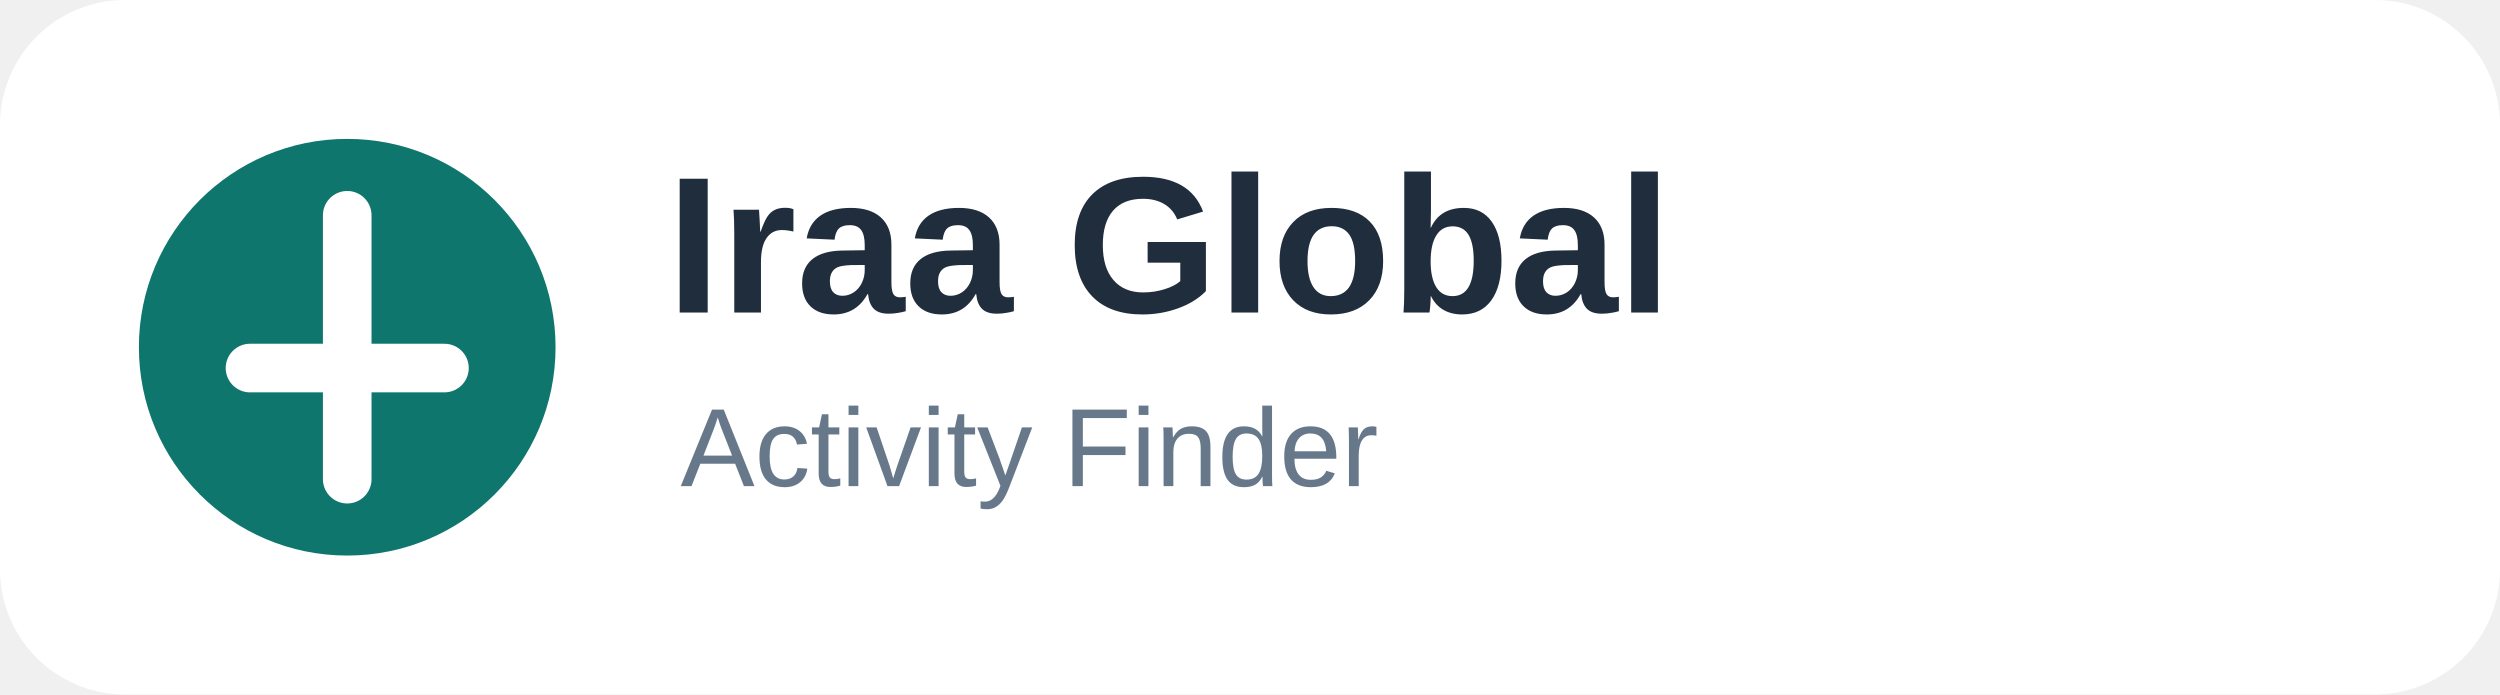
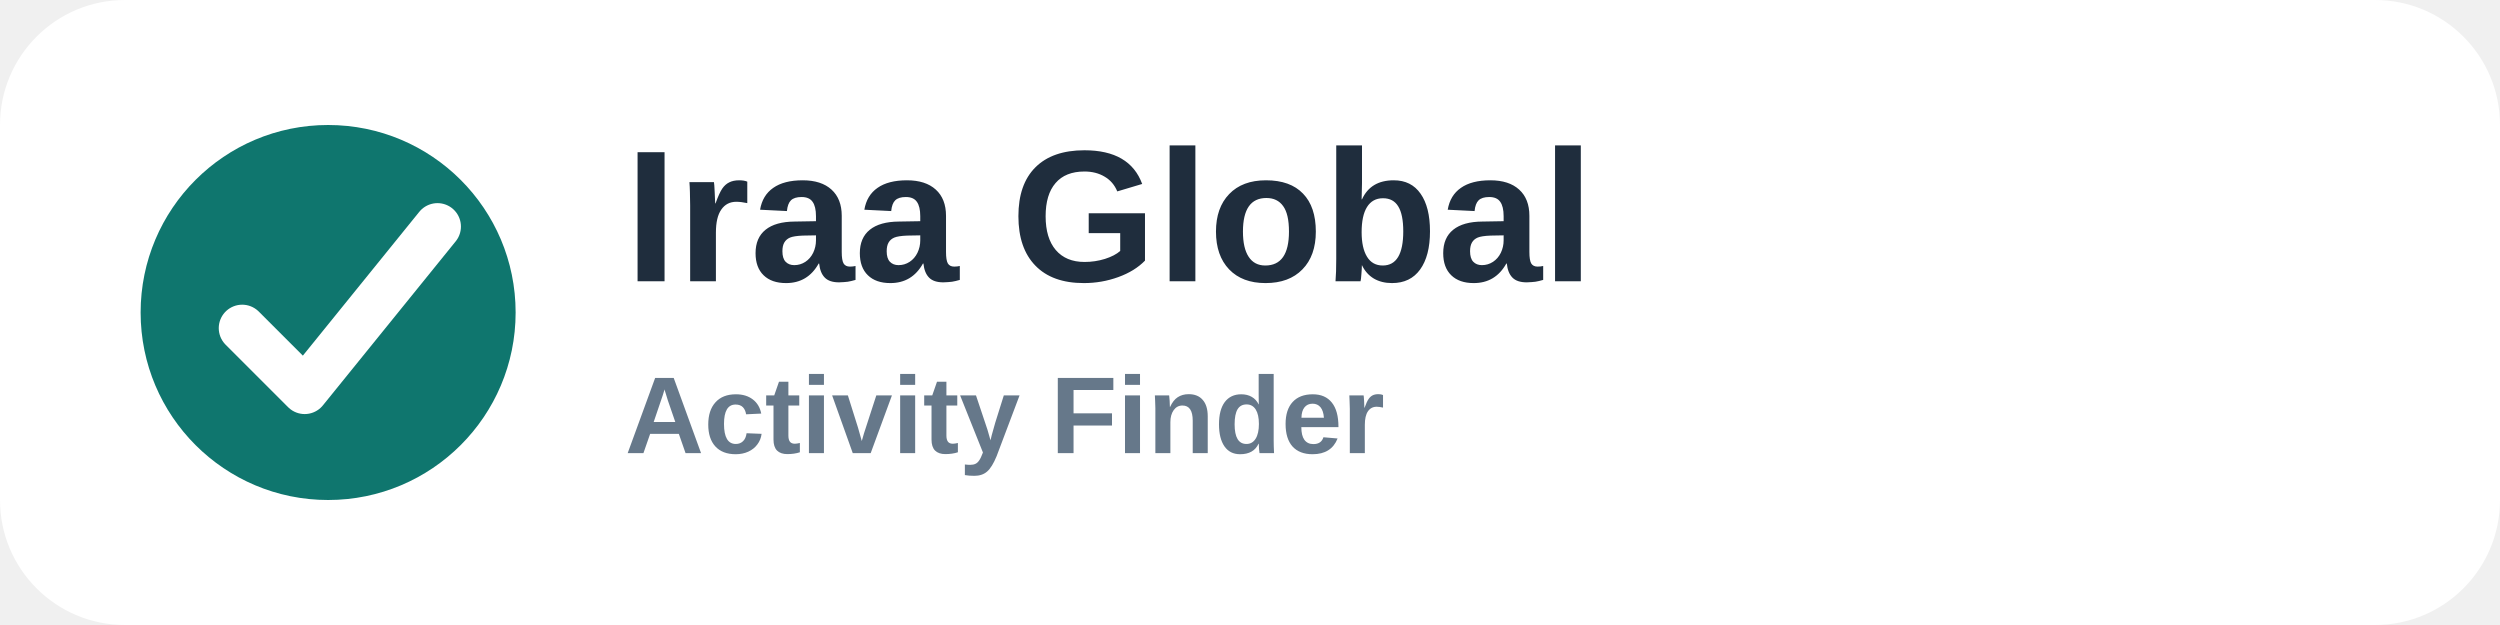
- <svg xmlns="http://www.w3.org/2000/svg" width="360" height="100" viewBox="0 0 360 100">
-   <rect width="360" height="100" rx="18" fill="#fff" />
-   <circle cx="50" cy="50" r="30" fill="#0f766e" />
-   <path d="M36 53h28M50 31v38" stroke="#fff" stroke-width="7" stroke-linecap="round" />
-   <text x="96" y="45" font-family="Segoe UI, Arial" font-size="28" font-weight="700" fill="#1f2d3d">Iraa Global</text>
-   <text x="98" y="70" font-family="Segoe UI, Arial" font-size="16" fill="#66788a">Activity Finder</text>
+ <svg xmlns="http://www.w3.org/2000/svg" width="320" height="80" viewBox="0 0 320 80">
+   <rect width="320" height="80" rx="16" fill="#ffffff" />
+   <circle cx="42" cy="40" r="24" fill="#0f766e" />
+   <path d="M31 42l8 8 17-21" fill="none" stroke="#fff" stroke-width="6" stroke-linecap="round" stroke-linejoin="round" />
+   <text x="80" y="36" font-family="Segoe UI,Arial" font-size="24" font-weight="800" fill="#1f2d3d">Iraa Global</text>
+   <text x="80" y="58" font-family="Segoe UI,Arial" font-size="14" font-weight="700" fill="#66788a">Activity Finder</text>
</svg>
